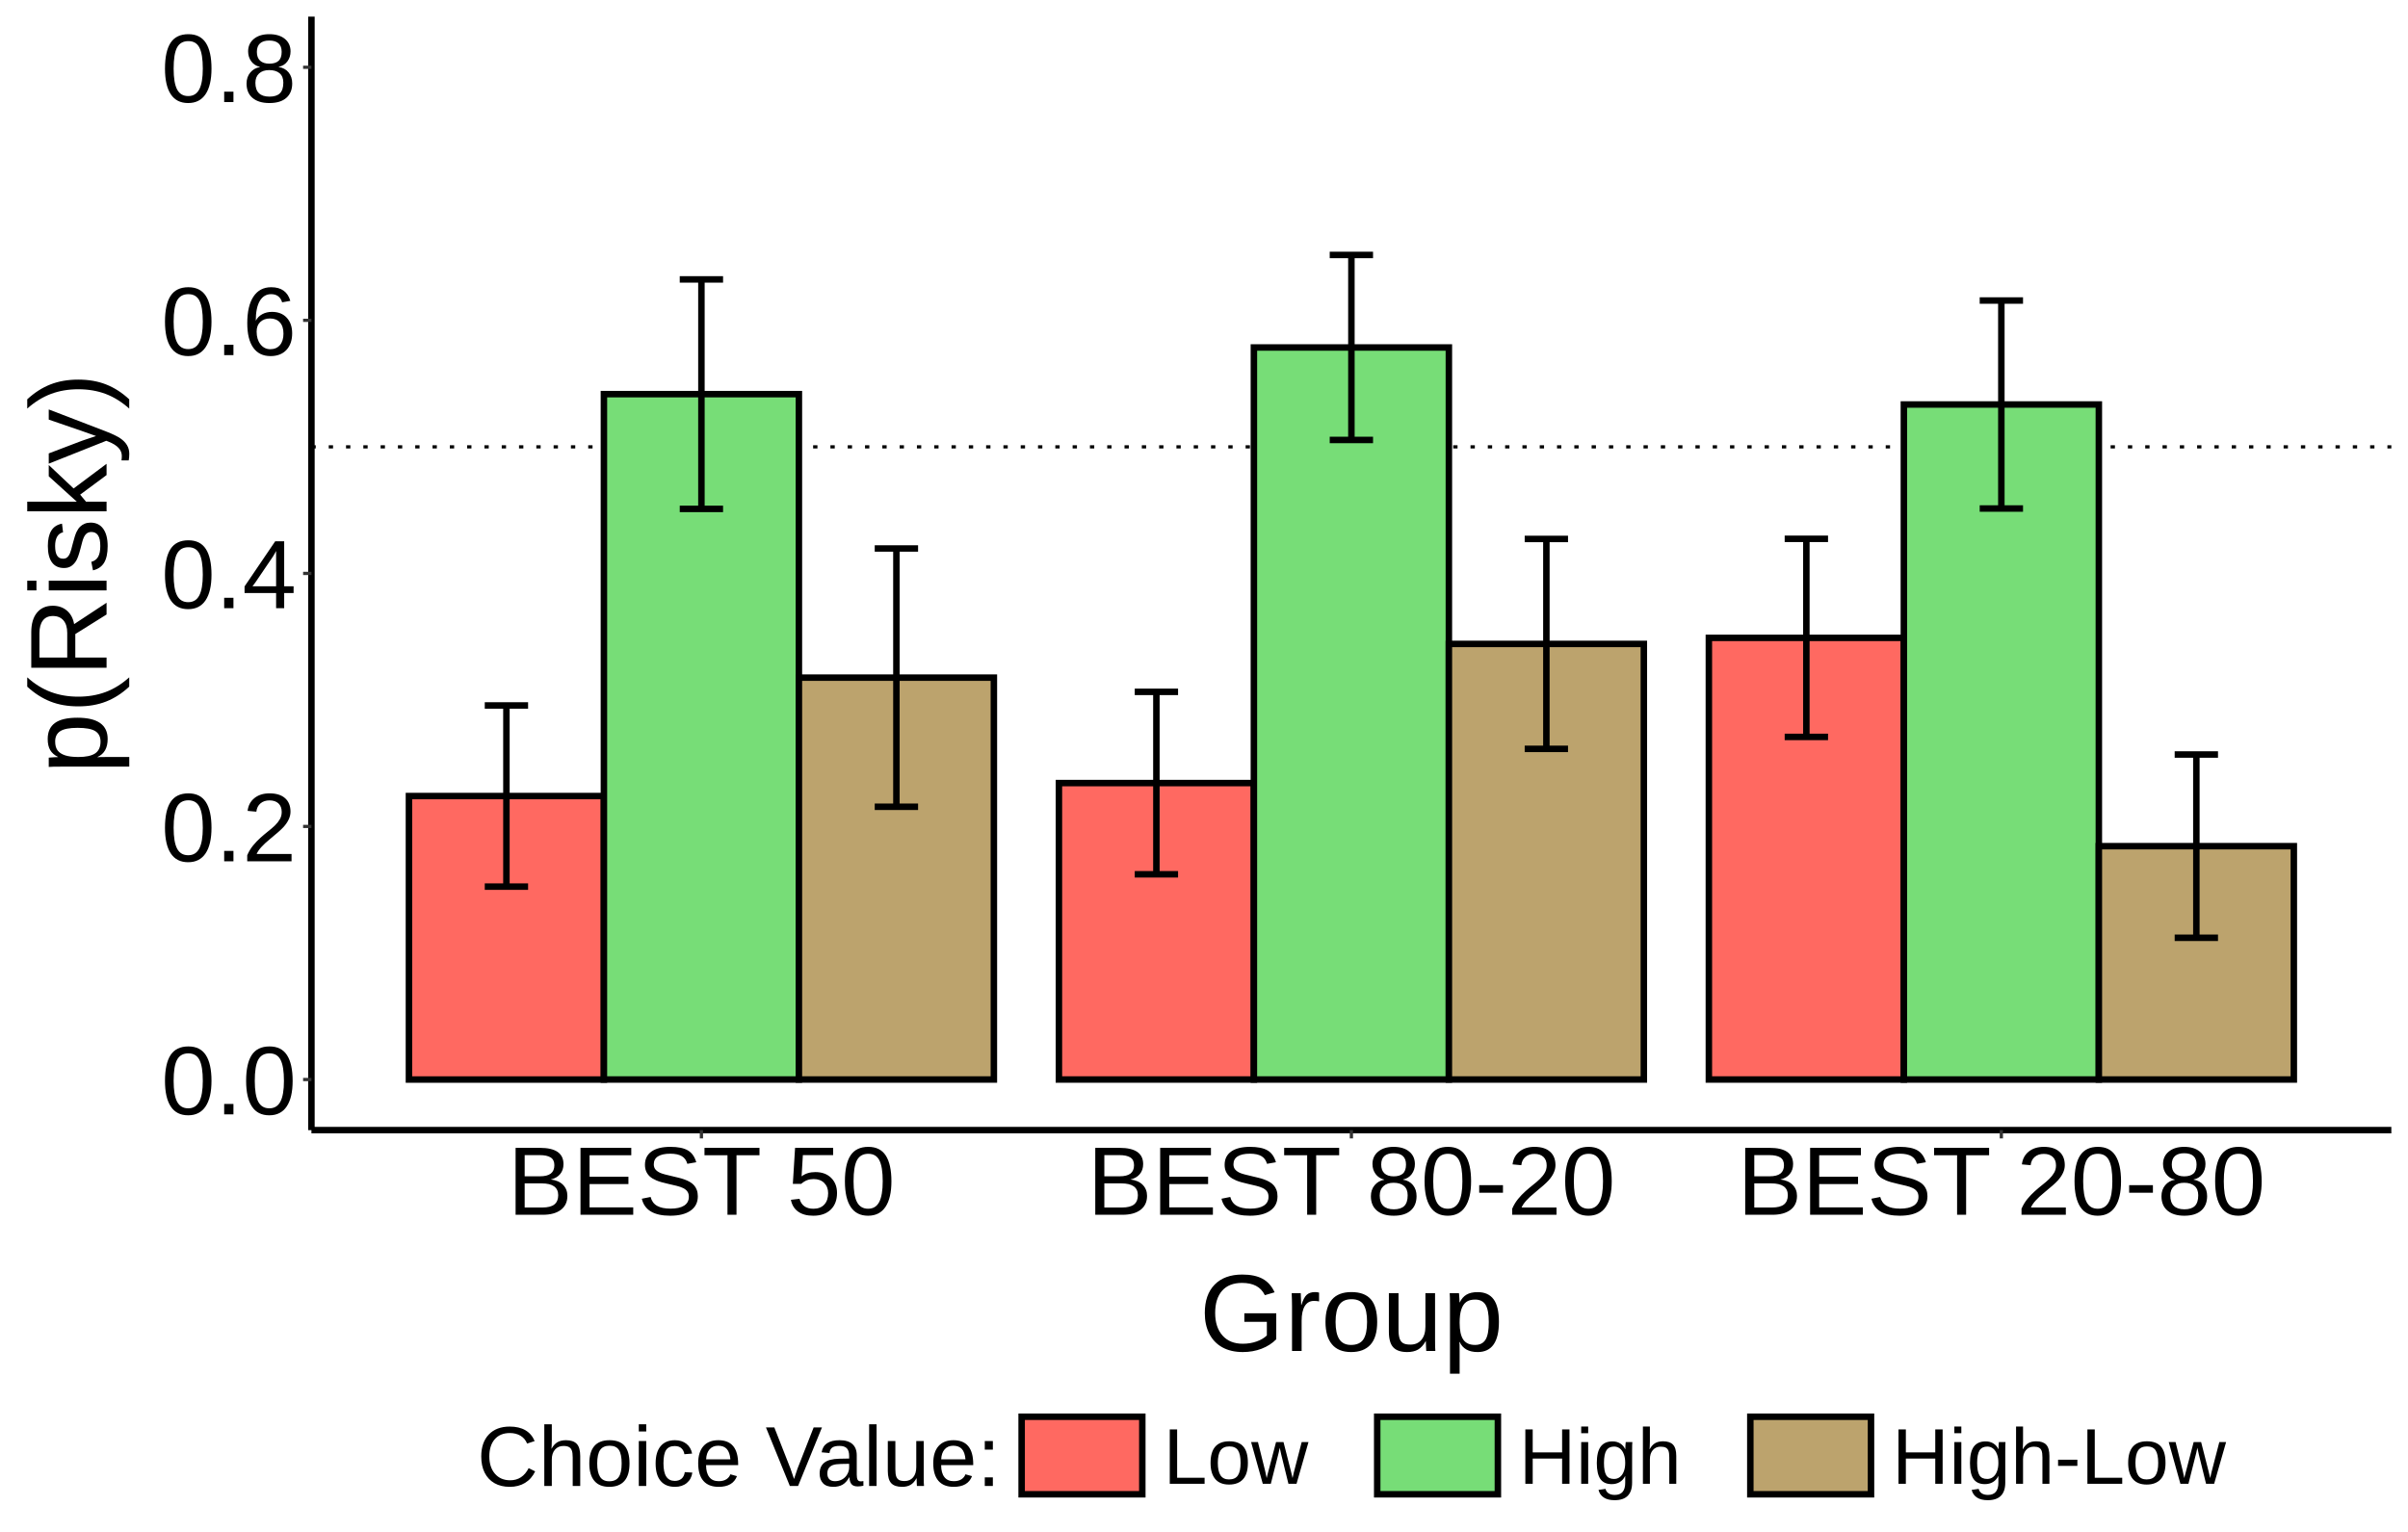
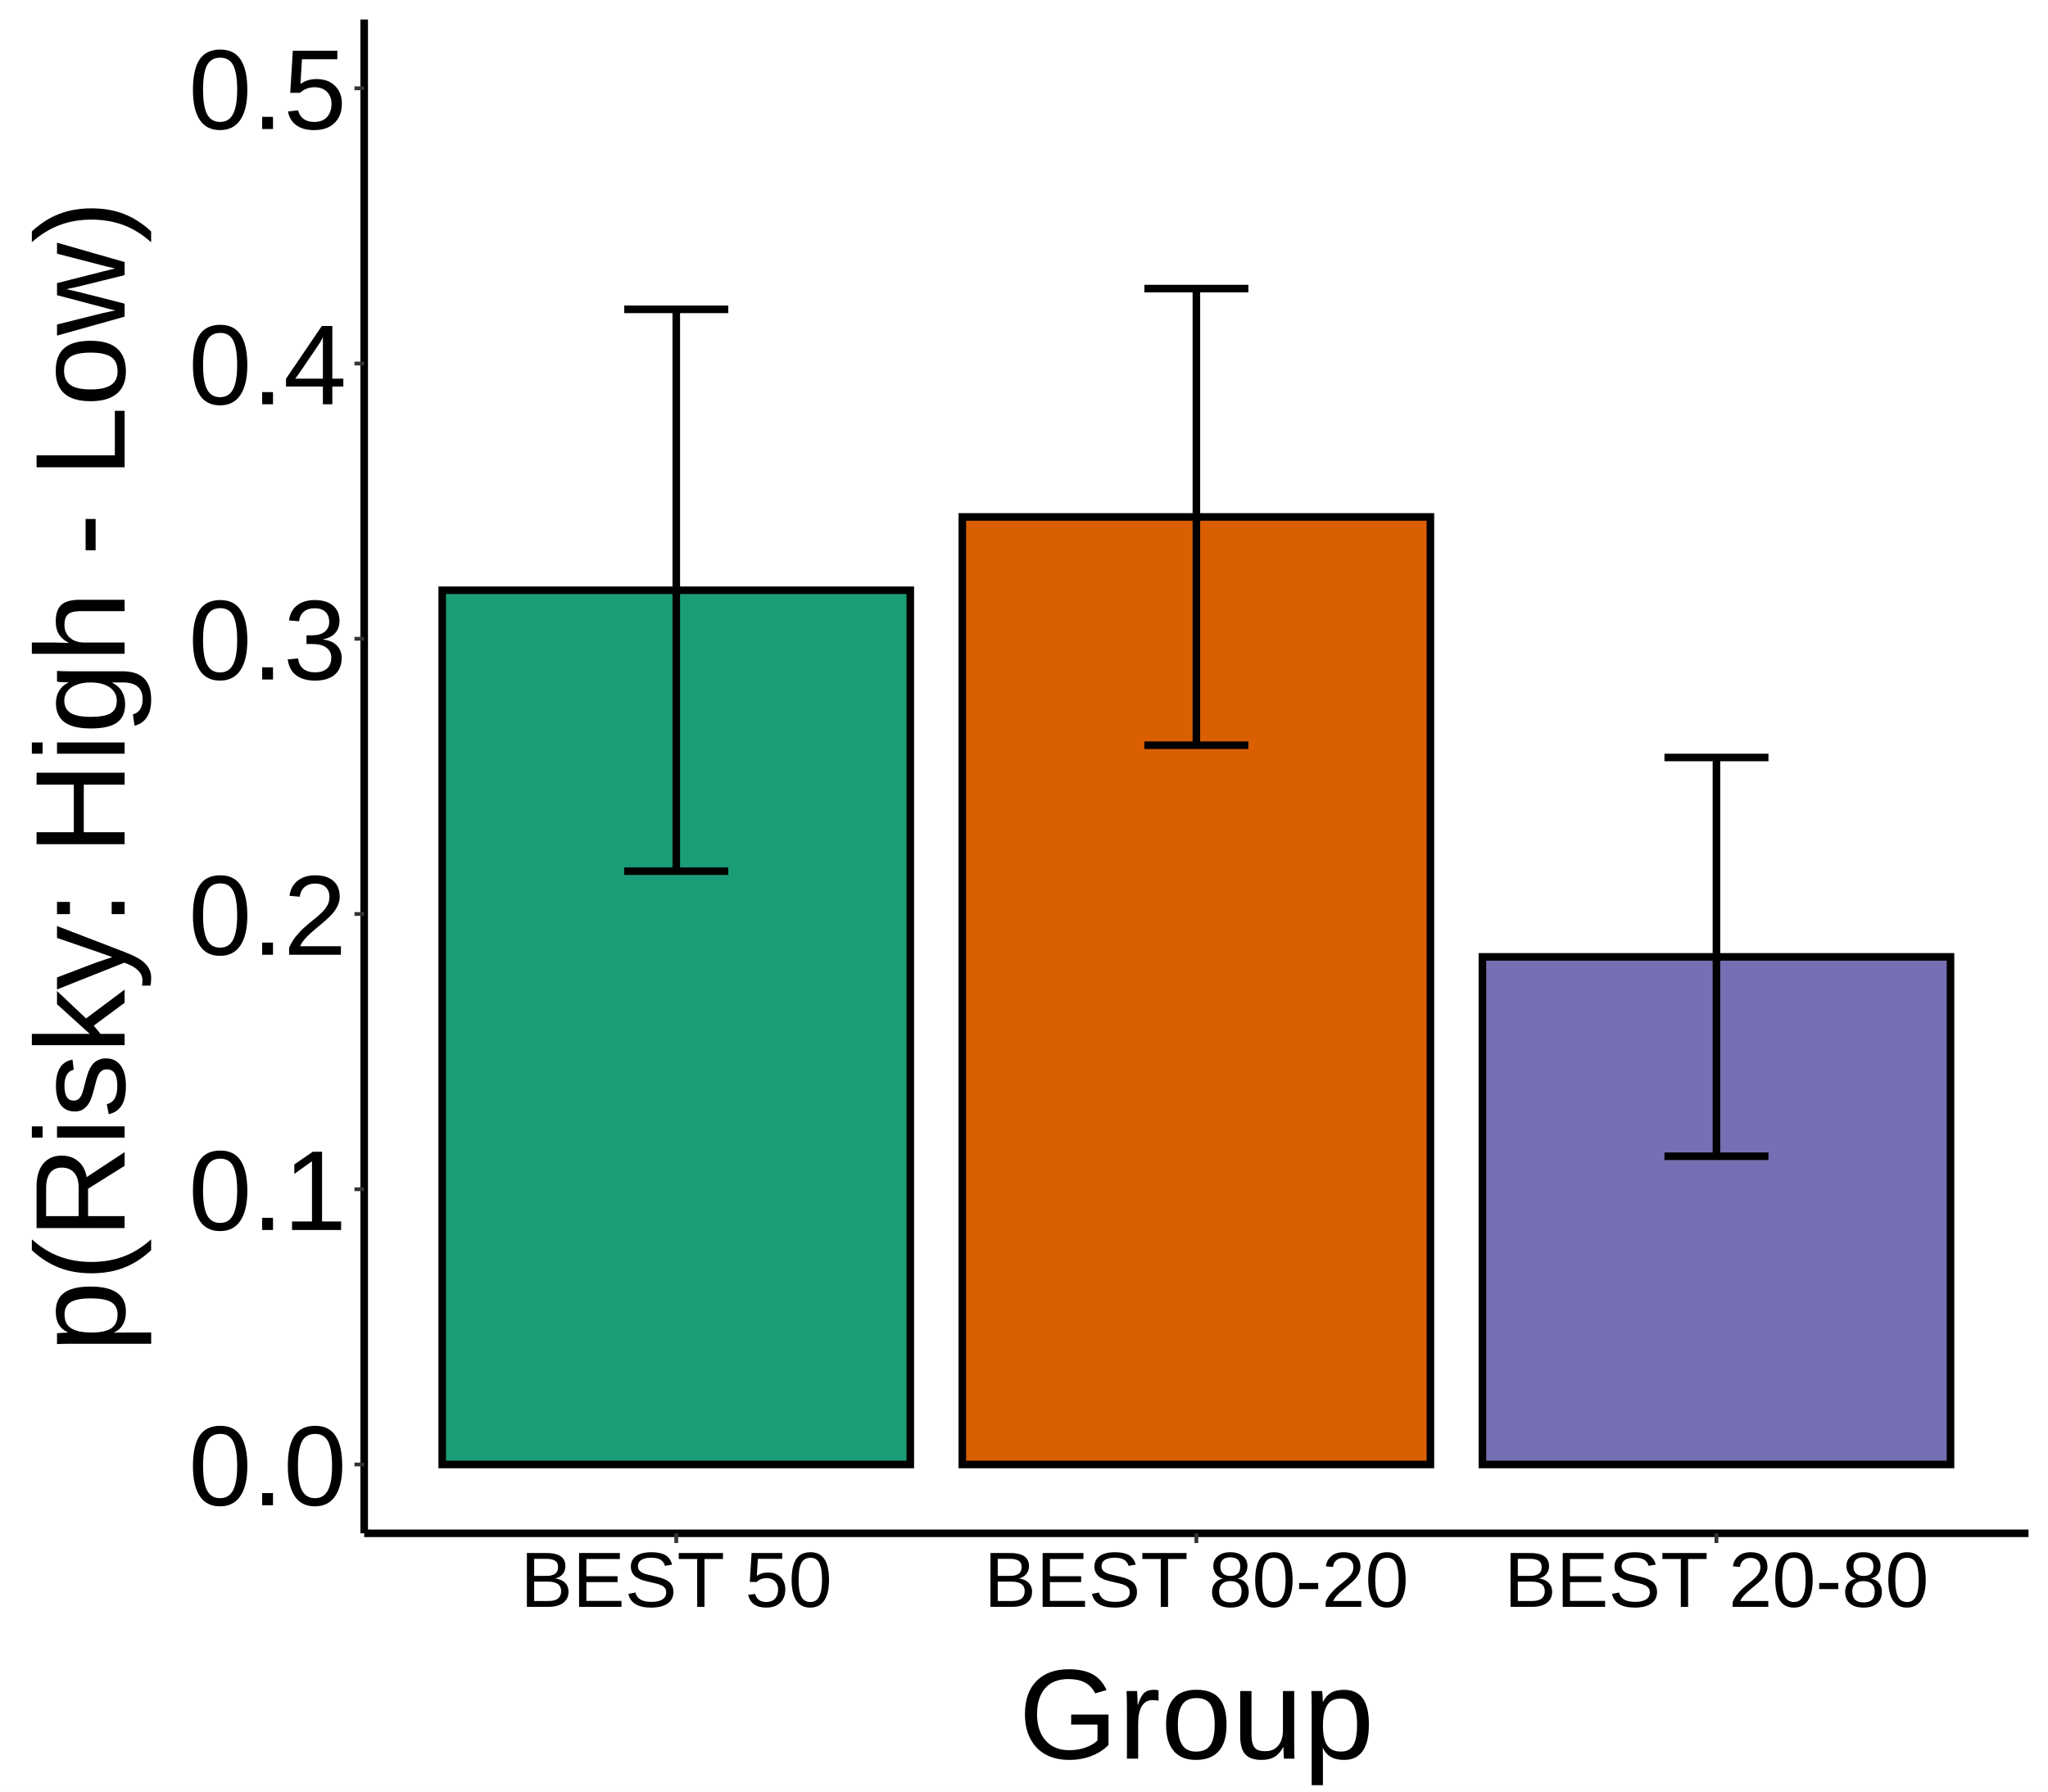
- <svg xmlns="http://www.w3.org/2000/svg" class="svglite" width="792.00pt" height="504.00pt" viewBox="0 0 792.00 504.00">
+ <svg xmlns="http://www.w3.org/2000/svg" class="svglite" width="576.00pt" height="504.00pt" viewBox="0 0 576.00 504.00">
  <defs>
    <style type="text/css">
    .svglite line, .svglite polyline, .svglite polygon, .svglite path, .svglite rect, .svglite circle {
      fill: none;
      stroke: #000000;
      stroke-linecap: round;
      stroke-linejoin: round;
      stroke-miterlimit: 10.00;
    }
    .svglite text {
      white-space: pre;
    }
  </style>
  </defs>
  <rect width="100%" height="100%" style="stroke: none; fill: #FFFFFF;" />
  <defs>
-     <clipPath id="cpMC4wMHw3OTIuMDB8MC4wMHw1MDQuMDA=">
-       <rect x="0.00" y="0.00" width="792.00" height="504.00" />
+     <clipPath id="cpMC4wMHw1NzYuMDB8MC4wMHw1MDQuMDA=">
+       <rect x="0.00" y="0.00" width="576.00" height="504.00" />
    </clipPath>
  </defs>
-   <g clip-path="url(#cpMC4wMHw3OTIuMDB8MC4wMHw1MDQuMDA=)">
-     <rect x="0.00" y="0.00" width="792.00" height="504.00" style="stroke-width: 1.07; stroke: #FFFFFF; fill: #FFFFFF;" />
+   <g clip-path="url(#cpMC4wMHw1NzYuMDB8MC4wMHw1MDQuMDA=)">
+     <rect x="0.00" y="0.00" width="576.00" height="504.00" style="stroke-width: 1.07; stroke: #FFFFFF; fill: #FFFFFF;" />
  </g>
  <defs>
-     <clipPath id="cpMTAyLjQzfDc4Ni41Mnw1LjQ4fDM3MS44MQ==">
-       <rect x="102.43" y="5.48" width="684.09" height="366.33" />
+     <clipPath id="cpMTAyLjQzfDU3MC41Mnw1LjQ4fDQzMS4zNA==">
+       <rect x="102.43" y="5.48" width="468.09" height="425.86" />
    </clipPath>
  </defs>
-   <g clip-path="url(#cpMTAyLjQzfDc4Ni41Mnw1LjQ4fDM3MS44MQ==)">
-     <rect x="102.43" y="5.48" width="684.09" height="366.33" style="stroke-width: 1.07; stroke: none; fill: #FFFFFF;" />
-     <line x1="102.43" y1="147.02" x2="786.52" y2="147.02" style="stroke-width: 1.07; stroke-dasharray: 1.42,4.27; stroke-linecap: butt;" />
-     <rect x="134.50" y="261.90" width="64.13" height="93.27" style="stroke-width: 2.13; stroke-linecap: butt; stroke-linejoin: miter; fill: #FF6961;" />
-     <rect x="348.28" y="257.63" width="64.13" height="97.53" style="stroke-width: 2.13; stroke-linecap: butt; stroke-linejoin: miter; fill: #FF6961;" />
-     <rect x="562.05" y="209.86" width="64.13" height="145.30" style="stroke-width: 2.13; stroke-linecap: butt; stroke-linejoin: miter; fill: #FF6961;" />
-     <rect x="198.63" y="129.67" width="64.13" height="225.49" style="stroke-width: 2.13; stroke-linecap: butt; stroke-linejoin: miter; fill: #77DD77;" />
-     <rect x="412.41" y="114.32" width="64.13" height="240.84" style="stroke-width: 2.13; stroke-linecap: butt; stroke-linejoin: miter; fill: #77DD77;" />
-     <rect x="626.19" y="133.08" width="64.13" height="222.08" style="stroke-width: 2.13; stroke-linecap: butt; stroke-linejoin: miter; fill: #77DD77;" />
-     <rect x="262.76" y="222.94" width="64.13" height="132.22" style="stroke-width: 2.13; stroke-linecap: butt; stroke-linejoin: miter; fill: #BCA36D;" />
-     <rect x="476.54" y="211.85" width="64.13" height="143.31" style="stroke-width: 2.13; stroke-linecap: butt; stroke-linejoin: miter; fill: #BCA36D;" />
-     <rect x="690.32" y="278.39" width="64.13" height="76.77" style="stroke-width: 2.13; stroke-linecap: butt; stroke-linejoin: miter; fill: #BCA36D;" />
-     <polyline points="159.44,232.09 173.69,232.09 " style="stroke-width: 2.13; stroke-linecap: butt;" />
-     <polyline points="166.56,232.09 166.56,291.70 " style="stroke-width: 2.13; stroke-linecap: butt;" />
-     <polyline points="159.44,291.70 173.69,291.70 " style="stroke-width: 2.13; stroke-linecap: butt;" />
-     <polyline points="373.22,227.62 387.47,227.62 " style="stroke-width: 2.13; stroke-linecap: butt;" />
-     <polyline points="380.34,227.62 380.34,287.64 " style="stroke-width: 2.13; stroke-linecap: butt;" />
-     <polyline points="373.22,287.64 387.47,287.64 " style="stroke-width: 2.13; stroke-linecap: butt;" />
-     <polyline points="586.99,177.27 601.25,177.27 " style="stroke-width: 2.13; stroke-linecap: butt;" />
-     <polyline points="594.12,177.27 594.12,242.44 " style="stroke-width: 2.13; stroke-linecap: butt;" />
-     <polyline points="586.99,242.44 601.25,242.44 " style="stroke-width: 2.13; stroke-linecap: butt;" />
-     <polyline points="223.57,91.93 237.82,91.93 " style="stroke-width: 2.13; stroke-linecap: butt;" />
-     <polyline points="230.70,91.93 230.70,167.42 " style="stroke-width: 2.13; stroke-linecap: butt;" />
-     <polyline points="223.57,167.42 237.82,167.42 " style="stroke-width: 2.13; stroke-linecap: butt;" />
-     <polyline points="437.35,83.88 451.60,83.88 " style="stroke-width: 2.13; stroke-linecap: butt;" />
-     <polyline points="444.48,83.88 444.48,144.75 " style="stroke-width: 2.13; stroke-linecap: butt;" />
-     <polyline points="437.35,144.75 451.60,144.75 " style="stroke-width: 2.13; stroke-linecap: butt;" />
-     <polyline points="651.13,98.87 665.38,98.87 " style="stroke-width: 2.13; stroke-linecap: butt;" />
-     <polyline points="658.25,98.87 658.25,167.30 " style="stroke-width: 2.13; stroke-linecap: butt;" />
-     <polyline points="651.13,167.30 665.38,167.30 " style="stroke-width: 2.13; stroke-linecap: butt;" />
-     <polyline points="287.70,180.45 301.96,180.45 " style="stroke-width: 2.13; stroke-linecap: butt;" />
-     <polyline points="294.83,180.45 294.83,265.43 " style="stroke-width: 2.13; stroke-linecap: butt;" />
-     <polyline points="287.70,265.43 301.96,265.43 " style="stroke-width: 2.13; stroke-linecap: butt;" />
-     <polyline points="501.48,177.32 515.73,177.32 " style="stroke-width: 2.13; stroke-linecap: butt;" />
-     <polyline points="508.61,177.32 508.61,246.38 " style="stroke-width: 2.13; stroke-linecap: butt;" />
-     <polyline points="501.48,246.38 515.73,246.38 " style="stroke-width: 2.13; stroke-linecap: butt;" />
-     <polyline points="715.26,248.23 729.51,248.23 " style="stroke-width: 2.13; stroke-linecap: butt;" />
-     <polyline points="722.39,248.23 722.39,308.54 " style="stroke-width: 2.13; stroke-linecap: butt;" />
-     <polyline points="715.26,308.54 729.51,308.54 " style="stroke-width: 2.13; stroke-linecap: butt;" />
+   <g clip-path="url(#cpMTAyLjQzfDU3MC41Mnw1LjQ4fDQzMS4zNA==)">
+     <rect x="102.43" y="5.48" width="468.09" height="425.86" style="stroke-width: 1.07; stroke: none; fill: #FFFFFF;" />
+     <rect x="124.37" y="166.05" width="131.65" height="245.93" style="stroke-width: 2.13; stroke-linecap: butt; stroke-linejoin: miter; fill: #1B9E77;" />
+     <rect x="270.65" y="145.42" width="131.65" height="266.56" style="stroke-width: 2.13; stroke-linecap: butt; stroke-linejoin: miter; fill: #D95F02;" />
+     <rect x="416.93" y="269.18" width="131.65" height="142.80" style="stroke-width: 2.13; stroke-linecap: butt; stroke-linejoin: miter; fill: #7570B3;" />
+     <polyline points="175.57,87.02 204.83,87.02 " style="stroke-width: 2.13; stroke-linecap: butt;" />
+     <polyline points="190.20,87.02 190.20,245.07 " style="stroke-width: 2.13; stroke-linecap: butt;" />
+     <polyline points="175.57,245.07 204.83,245.07 " style="stroke-width: 2.13; stroke-linecap: butt;" />
+     <polyline points="321.85,81.19 351.10,81.19 " style="stroke-width: 2.13; stroke-linecap: butt;" />
+     <polyline points="336.48,81.19 336.48,209.65 " style="stroke-width: 2.13; stroke-linecap: butt;" />
+     <polyline points="321.85,209.65 351.10,209.65 " style="stroke-width: 2.13; stroke-linecap: butt;" />
+     <polyline points="468.13,213.09 497.38,213.09 " style="stroke-width: 2.13; stroke-linecap: butt;" />
+     <polyline points="482.75,213.09 482.75,325.27 " style="stroke-width: 2.13; stroke-linecap: butt;" />
+     <polyline points="468.13,325.27 497.38,325.27 " style="stroke-width: 2.13; stroke-linecap: butt;" />
  </g>
-   <g clip-path="url(#cpMC4wMHw3OTIuMDB8MC4wMHw1MDQuMDA=)">
-     <polyline points="102.43,371.81 102.43,5.48 " style="stroke-width: 2.13; stroke-linecap: butt;" />
-     <text x="97.50" y="366.62" text-anchor="end" style="font-size: 32.00px; font-family: &quot;Arial&quot;;" textLength="44.49px" lengthAdjust="spacingAndGlyphs">0.0</text>
-     <text x="97.50" y="283.36" text-anchor="end" style="font-size: 32.00px; font-family: &quot;Arial&quot;;" textLength="44.49px" lengthAdjust="spacingAndGlyphs">0.2</text>
-     <text x="97.50" y="200.10" text-anchor="end" style="font-size: 32.00px; font-family: &quot;Arial&quot;;" textLength="44.49px" lengthAdjust="spacingAndGlyphs">0.4</text>
-     <text x="97.50" y="116.84" text-anchor="end" style="font-size: 32.00px; font-family: &quot;Arial&quot;;" textLength="44.49px" lengthAdjust="spacingAndGlyphs">0.6</text>
-     <text x="97.50" y="33.59" text-anchor="end" style="font-size: 32.00px; font-family: &quot;Arial&quot;;" textLength="44.49px" lengthAdjust="spacingAndGlyphs">0.8</text>
-     <polyline points="99.69,355.16 102.43,355.16 " style="stroke-width: 1.07; stroke: #333333; stroke-linecap: butt;" />
-     <polyline points="99.69,271.90 102.43,271.90 " style="stroke-width: 1.07; stroke: #333333; stroke-linecap: butt;" />
-     <polyline points="99.69,188.65 102.43,188.65 " style="stroke-width: 1.07; stroke: #333333; stroke-linecap: butt;" />
-     <polyline points="99.69,105.39 102.43,105.39 " style="stroke-width: 1.07; stroke: #333333; stroke-linecap: butt;" />
-     <polyline points="99.69,22.13 102.43,22.13 " style="stroke-width: 1.07; stroke: #333333; stroke-linecap: butt;" />
-     <polyline points="102.43,371.81 786.52,371.81 " style="stroke-width: 2.13; stroke-linecap: butt;" />
-     <polyline points="230.70,374.55 230.70,371.81 " style="stroke-width: 1.07; stroke: #333333; stroke-linecap: butt;" />
-     <polyline points="444.48,374.55 444.48,371.81 " style="stroke-width: 1.07; stroke: #333333; stroke-linecap: butt;" />
-     <polyline points="658.25,374.55 658.25,371.81 " style="stroke-width: 1.07; stroke: #333333; stroke-linecap: butt;" />
-     <text x="230.70" y="399.66" text-anchor="middle" style="font-size: 32.00px; font-family: &quot;Arial&quot;;" textLength="127.48px" lengthAdjust="spacingAndGlyphs">BEST 50</text>
-     <text x="444.48" y="399.66" text-anchor="middle" style="font-size: 32.00px; font-family: &quot;Arial&quot;;" textLength="173.74px" lengthAdjust="spacingAndGlyphs">BEST 80-20</text>
-     <text x="658.25" y="399.66" text-anchor="middle" style="font-size: 32.00px; font-family: &quot;Arial&quot;;" textLength="173.74px" lengthAdjust="spacingAndGlyphs">BEST 20-80</text>
-     <text x="444.48" y="444.47" text-anchor="middle" style="font-size: 36.00px; font-family: &quot;Arial&quot;;" textLength="100.06px" lengthAdjust="spacingAndGlyphs">Group</text>
-     <text transform="translate(35.05,188.65) rotate(-90)" text-anchor="middle" style="font-size: 36.00px; font-family: &quot;Arial&quot;;" textLength="132.00px" lengthAdjust="spacingAndGlyphs">p(Risky)</text>
-     <rect x="151.38" y="459.22" width="586.19" height="39.31" style="stroke-width: 0.75; stroke: #FFFFFF; fill: #FFFFFF;" />
-     <text x="242.99" y="488.89" text-anchor="middle" style="font-size: 28.00px; font-family: &quot;Arial&quot;;" textLength="172.26px" lengthAdjust="spacingAndGlyphs">Choice Value:</text>
-     <rect x="334.60" y="464.69" width="42.52" height="28.35" style="stroke-width: 1.07; stroke: none; fill: #FFFFFF;" />
-     <rect x="336.02" y="466.11" width="39.69" height="25.51" style="stroke-width: 2.13; stroke-linecap: butt; stroke-linejoin: miter; fill: #FF6961;" />
-     <rect x="451.55" y="464.69" width="42.52" height="28.35" style="stroke-width: 1.07; stroke: none; fill: #FFFFFF;" />
-     <rect x="452.97" y="466.11" width="39.69" height="25.51" style="stroke-width: 2.13; stroke-linecap: butt; stroke-linejoin: miter; fill: #77DD77;" />
-     <rect x="574.28" y="464.69" width="42.52" height="28.35" style="stroke-width: 1.07; stroke: none; fill: #FFFFFF;" />
-     <rect x="575.69" y="466.11" width="39.69" height="25.51" style="stroke-width: 2.13; stroke-linecap: butt; stroke-linejoin: miter; fill: #BCA36D;" />
-     <text x="382.60" y="488.17" style="font-size: 26.00px; font-family: &quot;Arial&quot;;" textLength="47.69px" lengthAdjust="spacingAndGlyphs">Low</text>
-     <text x="499.55" y="488.17" style="font-size: 26.00px; font-family: &quot;Arial&quot;;" textLength="53.47px" lengthAdjust="spacingAndGlyphs">High</text>
-     <text x="622.28" y="488.17" style="font-size: 26.00px; font-family: &quot;Arial&quot;;" textLength="109.81px" lengthAdjust="spacingAndGlyphs">High-Low</text>
+   <g clip-path="url(#cpMC4wMHw1NzYuMDB8MC4wMHw1MDQuMDA=)">
+     <polyline points="102.43,431.34 102.43,5.48 " style="stroke-width: 2.13; stroke-linecap: butt;" />
+     <text x="97.50" y="423.44" text-anchor="end" style="font-size: 32.00px; font-family: &quot;Arial&quot;;" textLength="44.49px" lengthAdjust="spacingAndGlyphs">0.0</text>
+     <text x="97.50" y="346.01" text-anchor="end" style="font-size: 32.00px; font-family: &quot;Arial&quot;;" textLength="44.49px" lengthAdjust="spacingAndGlyphs">0.1</text>
+     <text x="97.50" y="268.58" text-anchor="end" style="font-size: 32.00px; font-family: &quot;Arial&quot;;" textLength="44.49px" lengthAdjust="spacingAndGlyphs">0.2</text>
+     <text x="97.50" y="191.15" text-anchor="end" style="font-size: 32.00px; font-family: &quot;Arial&quot;;" textLength="44.49px" lengthAdjust="spacingAndGlyphs">0.3</text>
+     <text x="97.50" y="113.72" text-anchor="end" style="font-size: 32.00px; font-family: &quot;Arial&quot;;" textLength="44.49px" lengthAdjust="spacingAndGlyphs">0.4</text>
+     <text x="97.50" y="36.29" text-anchor="end" style="font-size: 32.00px; font-family: &quot;Arial&quot;;" textLength="44.49px" lengthAdjust="spacingAndGlyphs">0.5</text>
+     <polyline points="99.69,411.98 102.43,411.98 " style="stroke-width: 1.07; stroke: #333333; stroke-linecap: butt;" />
+     <polyline points="99.69,334.55 102.43,334.55 " style="stroke-width: 1.07; stroke: #333333; stroke-linecap: butt;" />
+     <polyline points="99.69,257.12 102.43,257.12 " style="stroke-width: 1.07; stroke: #333333; stroke-linecap: butt;" />
+     <polyline points="99.69,179.69 102.43,179.69 " style="stroke-width: 1.07; stroke: #333333; stroke-linecap: butt;" />
+     <polyline points="99.69,102.27 102.43,102.27 " style="stroke-width: 1.07; stroke: #333333; stroke-linecap: butt;" />
+     <polyline points="99.69,24.84 102.43,24.84 " style="stroke-width: 1.07; stroke: #333333; stroke-linecap: butt;" />
+     <polyline points="102.43,431.34 570.52,431.34 " style="stroke-width: 2.13; stroke-linecap: butt;" />
+     <polyline points="190.20,434.08 190.20,431.34 " style="stroke-width: 1.07; stroke: #333333; stroke-linecap: butt;" />
+     <polyline points="336.48,434.08 336.48,431.34 " style="stroke-width: 1.07; stroke: #333333; stroke-linecap: butt;" />
+     <polyline points="482.75,434.08 482.75,431.34 " style="stroke-width: 1.07; stroke: #333333; stroke-linecap: butt;" />
+     <text x="190.20" y="452.02" text-anchor="middle" style="font-size: 22.00px; font-family: &quot;Arial&quot;;" textLength="87.66px" lengthAdjust="spacingAndGlyphs">BEST 50</text>
+     <text x="336.48" y="452.02" text-anchor="middle" style="font-size: 22.00px; font-family: &quot;Arial&quot;;" textLength="119.47px" lengthAdjust="spacingAndGlyphs">BEST 80-20</text>
+     <text x="482.75" y="452.02" text-anchor="middle" style="font-size: 22.00px; font-family: &quot;Arial&quot;;" textLength="119.47px" lengthAdjust="spacingAndGlyphs">BEST 20-80</text>
+     <text x="336.48" y="494.73" text-anchor="middle" style="font-size: 36.00px; font-family: &quot;Arial&quot;;" textLength="100.06px" lengthAdjust="spacingAndGlyphs">Group</text>
+     <text transform="translate(35.05,218.41) rotate(-90)" text-anchor="middle" style="font-size: 36.00px; font-family: &quot;Arial&quot;;" textLength="324.08px" lengthAdjust="spacingAndGlyphs">p(Risky: High - Low)</text>
  </g>
</svg>
